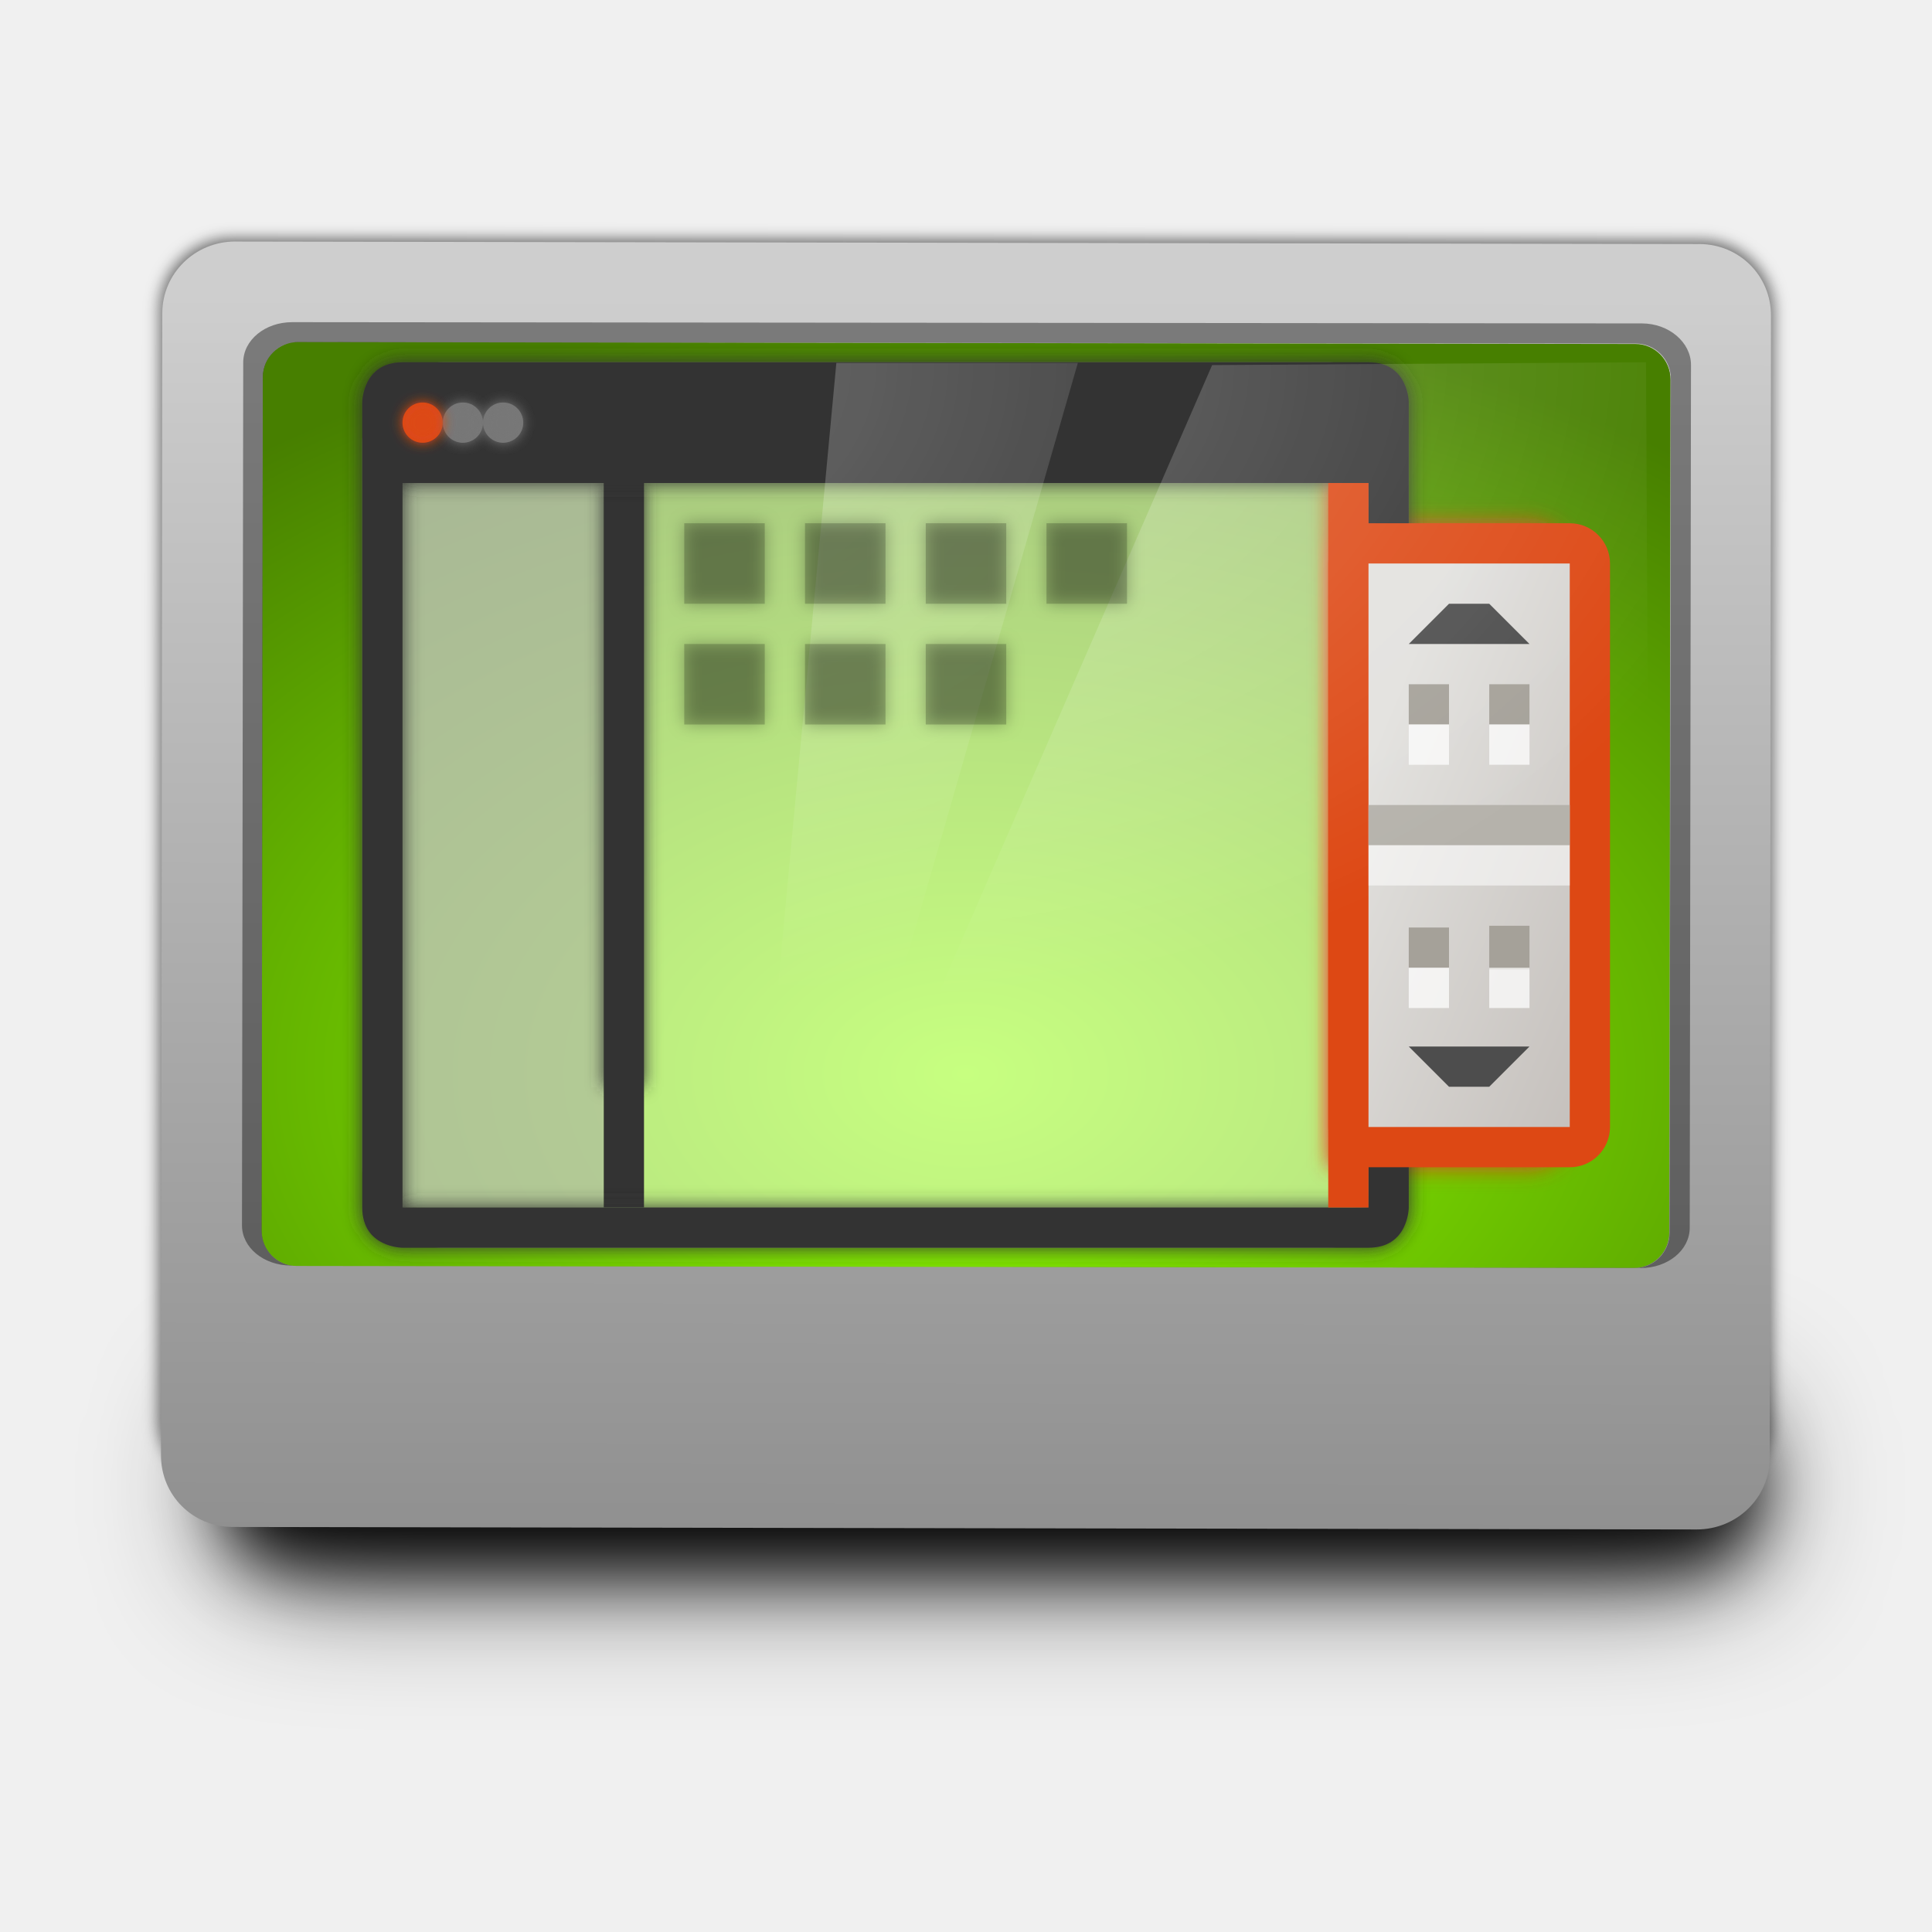
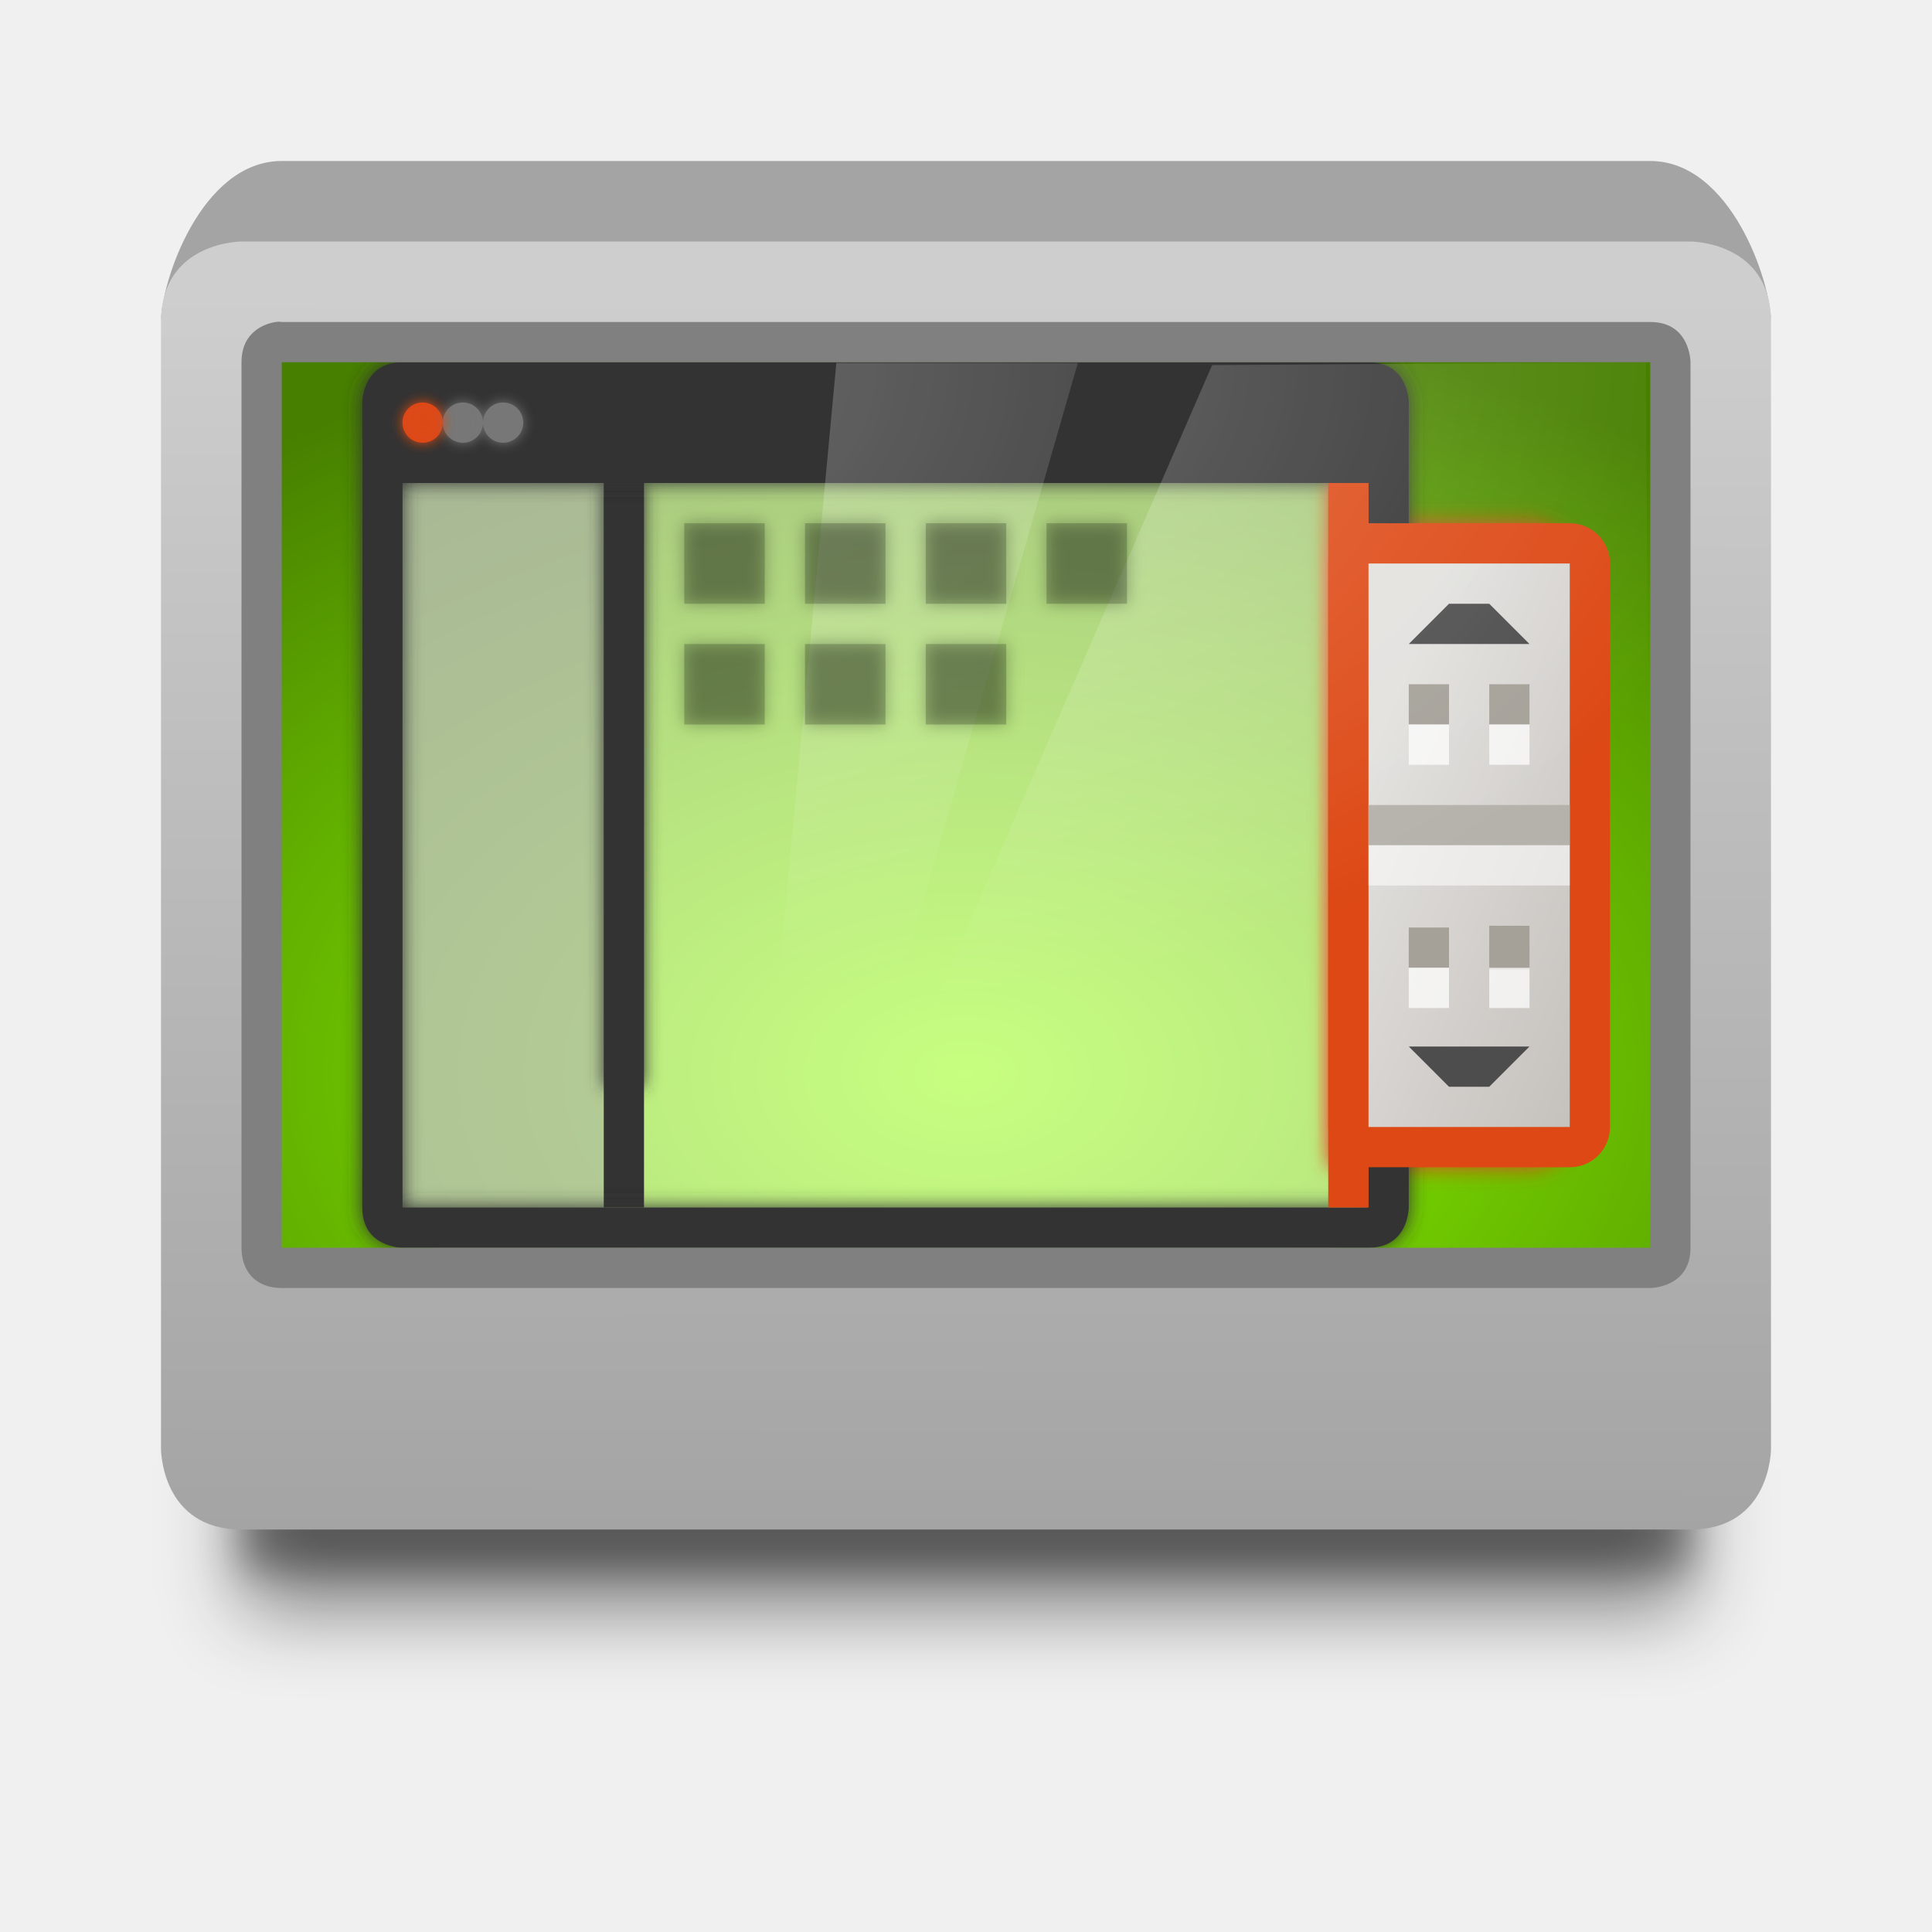
<svg xmlns="http://www.w3.org/2000/svg" xmlns:xlink="http://www.w3.org/1999/xlink" width="48" height="48" id="svg2985" version="1.1">
  <defs id="defs2987">
    <linearGradient id="linearGradient4195">
      <stop id="stop4197" offset="0" style="stop-color:#df5e28;stop-opacity:0.941;" />
      <stop id="stop4199" offset="1" style="stop-color:#1a1716;stop-opacity:0.941" />
    </linearGradient>
-     <filter color-interpolation-filters="sRGB" id="filter11507">
-       <feGaussianBlur stdDeviation="1.056" id="feGaussianBlur11509" />
-     </filter>
    <linearGradient id="linearGradient10954">
      <stop style="stop-color:#909090;stop-opacity:1;" offset="0" id="stop10956" />
      <stop style="stop-color:#cecece;stop-opacity:1" offset="1" id="stop10958" />
    </linearGradient>
    <linearGradient id="linearGradient10938">
      <stop style="stop-color:#dadada;stop-opacity:1" offset="0" id="stop10940" />
      <stop style="stop-color:#f6f6f5;stop-opacity:1" offset="1" id="stop10942" />
    </linearGradient>
    <linearGradient id="linearGradient11438">
      <stop style="stop-color:#babdb6;stop-opacity:1;" offset="0" id="stop11440" />
      <stop style="stop-color:#4a4d46;stop-opacity:1" offset="1" id="stop11442" />
    </linearGradient>
    <linearGradient id="linearGradient10966">
      <stop style="stop-color:#ffffff;stop-opacity:1;" offset="0" id="stop10968" />
      <stop style="stop-color:#f0f0f0;stop-opacity:1" offset="1" id="stop10970" />
    </linearGradient>
    <linearGradient id="linearGradient11473">
      <stop style="stop-color:#8eff00;stop-opacity:1;" offset="0" id="stop11475" />
      <stop id="stop4221" offset="1" style="stop-color:#477f00;stop-opacity:1;" />
    </linearGradient>
    <linearGradient id="linearGradient4788">
      <stop id="stop4790" offset="0" style="stop-color:#ffffff;stop-opacity:1;" />
      <stop id="stop4792" offset="1" style="stop-color:#ffffff;stop-opacity:0;" />
    </linearGradient>
    <radialGradient xlink:href="#linearGradient12771" id="radialGradient12777" cx="144.167" cy="129.174" fx="144.167" fy="129.174" r="97.906" gradientTransform="matrix(1.16579,-0.05054328,0.0329754,0.746793,-28.16094,39.99441)" gradientUnits="userSpaceOnUse" />
    <linearGradient id="linearGradient12771">
      <stop style="stop-color:#ffffff;stop-opacity:1;" offset="0" id="stop12773" />
      <stop style="stop-color:#ffffff;stop-opacity:0;" offset="1" id="stop12775" />
    </linearGradient>
    <radialGradient xlink:href="#linearGradient12771" id="radialGradient3521" cx="144.167" cy="129.174" fx="144.167" fy="129.174" r="97.906" gradientTransform="matrix(1.16579,-0.05054328,0.0329754,0.746793,-28.16094,39.99441)" gradientUnits="userSpaceOnUse" />
    <radialGradient xlink:href="#linearGradient12771" id="radialGradient3529" cx="144.167" cy="129.174" fx="144.167" fy="129.174" r="97.906" gradientTransform="matrix(1.16579,-0.05054328,0.0329754,0.746793,-28.16094,39.99441)" gradientUnits="userSpaceOnUse" />
    <radialGradient xlink:href="#linearGradient12771" id="radialGradient3537" cx="144.167" cy="129.174" fx="144.167" fy="129.174" r="97.906" gradientTransform="matrix(1.16579,-0.05054328,0.0329754,0.746793,-28.16094,39.99441)" gradientUnits="userSpaceOnUse" />
    <radialGradient xlink:href="#linearGradient12771" id="radialGradient3545" cx="144.167" cy="129.174" fx="144.167" fy="129.174" r="97.906" gradientTransform="matrix(1.16579,-0.05054328,0.0329754,0.746793,-28.16094,39.99441)" gradientUnits="userSpaceOnUse" />
    <radialGradient xlink:href="#linearGradient12771" id="radialGradient3553" cx="144.167" cy="129.174" fx="144.167" fy="129.174" r="97.906" gradientTransform="matrix(1.16579,-0.05054328,0.0329754,0.746793,-28.16094,39.99441)" gradientUnits="userSpaceOnUse" />
    <radialGradient xlink:href="#linearGradient12771" id="radialGradient3561" cx="144.167" cy="129.174" fx="144.167" fy="129.174" r="97.906" gradientTransform="matrix(1.16579,-0.05054328,0.0329754,0.746793,-28.16094,39.99441)" gradientUnits="userSpaceOnUse" />
    <radialGradient xlink:href="#linearGradient12771" id="radialGradient3569" cx="144.167" cy="129.174" fx="144.167" fy="129.174" r="97.906" gradientTransform="matrix(1.16579,-0.05054328,0.0329754,0.746793,-28.16094,39.99441)" gradientUnits="userSpaceOnUse" />
    <radialGradient xlink:href="#linearGradient12771" id="radialGradient3577" cx="144.167" cy="129.174" fx="144.167" fy="129.174" r="97.906" gradientTransform="matrix(1.16579,-0.05054328,0.0329754,0.746793,-28.16094,39.99441)" gradientUnits="userSpaceOnUse" />
    <radialGradient xlink:href="#linearGradient12771" id="radialGradient3585" cx="144.167" cy="129.174" fx="144.167" fy="129.174" r="97.906" gradientTransform="matrix(1.16579,-0.05054328,0.0329754,0.746793,-28.16094,39.99441)" gradientUnits="userSpaceOnUse" />
    <radialGradient xlink:href="#linearGradient12771" id="radialGradient3593" cx="144.167" cy="129.174" fx="144.167" fy="129.174" r="97.906" gradientTransform="matrix(1.16579,-0.05054328,0.0329754,0.746793,-28.16094,39.99441)" gradientUnits="userSpaceOnUse" />
    <radialGradient xlink:href="#linearGradient12771" id="radialGradient3601" cx="144.167" cy="129.174" fx="144.167" fy="129.174" r="97.906" gradientTransform="matrix(1.16579,-0.05054328,0.0329754,0.746793,-28.16094,39.99441)" gradientUnits="userSpaceOnUse" />
    <radialGradient r="97.906" fy="129.174" fx="144.167" cy="129.174" cx="144.167" gradientTransform="matrix(1.16579,-0.05054328,0.0329754,0.746793,-28.16094,39.99441)" gradientUnits="userSpaceOnUse" id="radialGradient3665" xlink:href="#linearGradient12771" />
    <radialGradient xlink:href="#linearGradient10966" id="radialGradient3348" gradientUnits="userSpaceOnUse" gradientTransform="matrix(0.1709132,2.3948575e-4,-1.885288e-4,0.1345469,-0.8241495,18.42583)" cx="149.565" cy="258.761" fx="149.565" fy="258.761" r="116.231" />
    <linearGradient xlink:href="#linearGradient10938" id="linearGradient3355" gradientUnits="userSpaceOnUse" gradientTransform="matrix(0.1760192,0,0,0.1798063,-1.587065,12.33736)" x1="134.833" y1="68.529" x2="171.903" y2="206.876" />
    <linearGradient xlink:href="#linearGradient11438" id="linearGradient3357" gradientUnits="userSpaceOnUse" x1="184.951" y1="149.21" x2="185.071" y2="236.397" gradientTransform="matrix(0.1798054,0,0,0.1798054,-0.6386018,10.85333)" />
    <radialGradient xlink:href="#linearGradient12771" id="radialGradient3387" gradientUnits="userSpaceOnUse" gradientTransform="matrix(1.16579,-0.05054328,0.0329754,0.746793,-28.16094,39.99441)" cx="144.167" cy="129.174" fx="144.167" fy="129.174" r="97.906" />
    <radialGradient xlink:href="#linearGradient4788" id="radialGradient3404" gradientUnits="userSpaceOnUse" gradientTransform="matrix(-1.824376,0.00876531,-0.00620867,-1.307801,609.5291,98.0673)" cx="326.021" cy="58" fx="326.021" fy="58" r="12.5" />
    <radialGradient xlink:href="#linearGradient4788" id="radialGradient3407" gradientUnits="userSpaceOnUse" gradientTransform="matrix(-1.888202,0.00857771,-0.00642588,-1.279811,636.8603,96.52335)" cx="326.021" cy="58" fx="326.021" fy="58" r="12.5" />
    <radialGradient xlink:href="#linearGradient11473" id="radialGradient4014" gradientUnits="userSpaceOnUse" gradientTransform="matrix(0.2708409,0,0,0.1777665,-16.45829,8.840227)" cx="149.565" cy="190.137" fx="149.565" fy="190.137" r="108.515" />
    <linearGradient xlink:href="#linearGradient10954" id="linearGradient4020" gradientUnits="userSpaceOnUse" gradientTransform="matrix(0.1696838,2.3939518e-4,-2.3776336e-4,0.1708486,-1.344677,13.52782)" x1="141.315" y1="237.286" x2="141.315" y2="57.029" />
    <radialGradient xlink:href="#linearGradient4195-5" id="radialGradient3889" gradientUnits="userSpaceOnUse" gradientTransform="matrix(0.2031251,-0.08812329,0.1236326,0.3357866,-42.38554,-18.85971)" cx="189.702" cy="230.104" fx="189.702" fy="230.104" r="108.515" />
    <linearGradient id="linearGradient4195-5">
      <stop id="stop4197-5" offset="0" style="stop-color:#ff5200;stop-opacity:1;" />
      <stop id="stop4199-9" offset="1" style="stop-color:#000000;stop-opacity:1;" />
    </linearGradient>
    <filter id="filter3920">
      <feGaussianBlur stdDeviation="0.237" id="feGaussianBlur3922" />
    </filter>
    <filter id="filter4015" x="-0.36" width="1.72" y="-0.36" height="1.72">
      <feGaussianBlur stdDeviation="0.75" id="feGaussianBlur4017" />
    </filter>
    <filter id="filter4025" x="-0.36" width="1.72" y="-0.36" height="1.72">
      <feGaussianBlur stdDeviation="0.75" id="feGaussianBlur4027" />
    </filter>
    <filter id="filter4035" x="-0.36" width="1.72" y="-0.36" height="1.72">
      <feGaussianBlur stdDeviation="0.75" id="feGaussianBlur4037" />
    </filter>
    <radialGradient xlink:href="#linearGradient11473" id="radialGradient4112" gradientUnits="userSpaceOnUse" gradientTransform="matrix(0.2708409,0,0,0.1777665,-16.45829,8.840227)" cx="149.565" cy="190.137" fx="149.565" fy="190.137" r="108.515" />
    <radialGradient xlink:href="#linearGradient11473" id="radialGradient4115" gradientUnits="userSpaceOnUse" gradientTransform="matrix(0.2708409,0,0,0.1777665,-16.45829,8.840227)" cx="149.565" cy="190.137" fx="149.565" fy="190.137" r="108.515" />
    <linearGradient id="linearGradient3837">
      <stop style="stop-color:#c3beba;stop-opacity:1;" offset="0" id="stop3839" />
      <stop style="stop-color:#e2e1de;stop-opacity:1" offset="1" id="stop3841" />
    </linearGradient>
    <linearGradient xlink:href="#linearGradient3837" id="linearGradient4159" gradientUnits="userSpaceOnUse" gradientTransform="matrix(0.952381,0,0,0.875,-33.8244,-74.4375)" x1="7" y1="51" x2="24" y2="51" />
    <filter id="filter3881" x="-0.48" width="1.96" y="-0.032" height="1.064">
      <feGaussianBlur stdDeviation="0.2" id="feGaussianBlur3883" />
    </filter>
-     <filter color-interpolation-filters="sRGB" id="filter11490-5-0-8" x="-0.107" width="1.214" y="-1.352" height="3.703">
-       <feGaussianBlur stdDeviation="1.83" id="feGaussianBlur11492-5-8-4" />
-     </filter>
-     <filter color-interpolation-filters="sRGB" id="filter11472-2-8-8" x="-0.052" width="1.104" y="-0.655" height="2.311">
-       <feGaussianBlur stdDeviation="0.887" id="feGaussianBlur11474-3-4-9" />
-     </filter>
    <linearGradient xlink:href="#linearGradient3837" id="linearGradient3926" gradientUnits="userSpaceOnUse" gradientTransform="matrix(0.952381,0,0,0.875,-54.01558,-5.885649)" x1="12.416" y1="53.071" x2="16.616" y2="43.929" />
    <filter id="filter3948" x="-0.54" width="2.08" y="-0.032" height="1.064">
      <feGaussianBlur stdDeviation="0.225" id="feGaussianBlur3950" />
    </filter>
    <filter id="filter3956" x="-0.11" width="1.22" y="-0.041" height="1.083">
      <feGaussianBlur stdDeviation="0.275" id="feGaussianBlur3958" />
    </filter>
    <filter id="filter4054" x="-0.24" width="1.48" y="-0.24" height="1.48">
      <feGaussianBlur stdDeviation="0.2" id="feGaussianBlur4056" />
    </filter>
    <filter id="filter4058" x="-0.24" width="1.48" y="-0.24" height="1.48">
      <feGaussianBlur stdDeviation="0.2" id="feGaussianBlur4060" />
    </filter>
    <filter id="filter4062" x="-0.24" width="1.48" y="-0.24" height="1.48">
      <feGaussianBlur stdDeviation="0.2" id="feGaussianBlur4064" />
    </filter>
    <filter id="filter4066" x="-0.24" width="1.48" y="-0.24" height="1.48">
      <feGaussianBlur stdDeviation="0.2" id="feGaussianBlur4068" />
    </filter>
    <filter id="filter4070" x="-0.24" width="1.48" y="-0.24" height="1.48">
      <feGaussianBlur stdDeviation="0.2" id="feGaussianBlur4072" />
    </filter>
    <filter id="filter4074" x="-0.24" width="1.48" y="-0.24" height="1.48">
      <feGaussianBlur stdDeviation="0.2" id="feGaussianBlur4076" />
    </filter>
    <filter id="filter4078" x="-0.24" width="1.48" y="-0.24" height="1.48">
      <feGaussianBlur stdDeviation="0.2" id="feGaussianBlur4080" />
    </filter>
-     <filter id="filter4082" x="-0.24" width="1.48" y="-0.24" height="1.48">
-       <feGaussianBlur stdDeviation="0.2" id="feGaussianBlur4084" />
+     <filter color-interpolation-filters="sRGB" id="filter6306" x="-0.067" width="1.133" y="-0.6" height="2.2">
+       <feGaussianBlur stdDeviation="1" id="feGaussianBlur6308" />
    </filter>
+     <filter color-interpolation-filters="sRGB" id="filter6294" x="-0.032" width="1.063" y="-0.57" height="2.14">
+       <feGaussianBlur stdDeviation="0.475" id="feGaussianBlur6296" />
+     </filter>
+     <linearGradient xlink:href="#linearGradient10954-4" id="linearGradient4020-4" gradientUnits="userSpaceOnUse" gradientTransform="matrix(0.1696838,2.3939518e-4,-2.3776336e-4,0.1708486,-1.344677,13.52781)" x1="141.315" y1="237.286" x2="141.315" y2="57.029" />
+     <linearGradient id="linearGradient10954-4">
+       <stop style="stop-color:#a4a4a4;stop-opacity:1;" offset="0" id="stop10956-8" />
+       <stop style="stop-color:#cecece;stop-opacity:1" offset="1" id="stop10958-8" />
+     </linearGradient>
  </defs>
  <g id="layer1" transform="translate(0,-16)">
-     <g id="g3990">
-       <rect transform="matrix(0.9216359,0,0,1,2.480738,-0.248838)" ry="1.625" rx="1.763" y="51.606" x="3.438" height="3.25" width="41.125" id="rect11476" style="color:#000000;fill:#000000;fill-opacity:1;fill-rule:nonzero;stroke:none;stroke-width:1;marker:none;visibility:visible;display:inline;overflow:visible;filter:url(#filter11490-5-0-8);enable-background:accumulate" />
-       <rect transform="matrix(0.9254159,0,0,1.065246,1.464686,-3.855101)" style="color:#000000;fill:#000000;fill-opacity:1;fill-rule:nonzero;stroke:none;stroke-width:1;marker:none;visibility:visible;display:inline;overflow:visible;filter:url(#filter11472-2-8-8);enable-background:accumulate" id="rect11446" width="41.125" height="3.25" x="4.437" y="51.731" rx="1.756" ry="1.525" />
-     </g>
-     <rect transform="matrix(0.1702639,2.3308569e-4,-2.3857596e-4,0.1663457,-1.431396,13.67281)" ry="10.788" rx="10.54" y="49.529" x="31.815" height="187" width="235.5" id="rect10522" style="opacity:0.556;color:#000000;fill:#000000;fill-opacity:1;fill-rule:nonzero;stroke:none;stroke-width:2;marker:none;visibility:visible;display:inline;overflow:visible;filter:url(#filter11507);enable-background:accumulate" />
-     <path style="color:#000000;fill:url(#linearGradient4020);fill-opacity:1;fill-rule:nonzero;stroke:none;stroke-width:2;marker:none;visibility:visible;display:inline;overflow:visible;enable-background:accumulate" d="m 5.844,22 c -0.994,-0.001 -1.811,0.787 -1.812,1.781 L 4,52.156 c -0.001,0.994 0.787,1.78 1.781,1.781 l 36.375,0.062 c 0.994,0.001 1.811,-0.787 1.812,-1.781 L 44,23.844 c 0.001,-0.994 -0.787,-1.78 -1.781,-1.781 l -36.375,-0.062 z m 1.562,2.5 33.219,0.062 c 0.483,6.84e-4 0.876,0.389 0.875,0.875 l -0.031,21.188 c -6.74e-4,0.486 -0.392,0.876 -0.875,0.875 L 7.375,47.437 C 6.892,47.437 6.499,47.048 6.5,46.562 l 0.031,-21.188 c 6.74e-4,-0.486 0.392,-0.876 0.875,-0.875 z" id="rect10524" />
-     <path style="opacity:0.4;color:#000000;fill:#000000;fill-opacity:1;fill-rule:nonzero;stroke:none;stroke-width:2;marker:none;visibility:visible;display:inline;overflow:visible;enable-background:accumulate" d="m 7.262,24.004 c -0.676,-9.51e-4 -1.218,0.444 -1.219,1 l -0.031,21.438 c -7.77e-4,0.556 0.543,0.999 1.219,1 l 0.125,0 c -0.483,-6.84e-4 -0.844,-0.389 -0.844,-0.875 l 0.031,-21.188 c 6.74e-4,-0.486 0.361,-0.876 0.844,-0.875 l 33.25,0.031 c 0.483,6.84e-4 0.876,0.389 0.875,0.875 l -0.031,21.219 c -6.74e-4,0.486 -0.392,0.876 -0.875,0.875 l 0.156,0 c 0.676,9.5e-4 1.218,-0.444 1.219,-1 l 0.031,-21.438 c 7.77e-4,-0.556 -0.543,-1.03 -1.219,-1.031 l -33.531,-0.031 z" id="rect10528" />
+     <rect ry="0" y="52" x="6" height="4" width="36" id="rect6310" style="opacity:0.45;fill:#000000;fill-opacity:1;fill-rule:nonzero;stroke:none;filter:url(#filter6306)" />
+     <rect ry="1" rx="0" y="53" x="6" height="2" width="36" id="rect6312" style="opacity:0.35;fill:#000000;fill-opacity:1;fill-rule:nonzero;stroke:none;filter:url(#filter6294)" />
+     <path style="fill:#a4a4a4;fill-opacity:1;stroke:none;display:inline;enable-background:new" d="m 41,20 c 2,0 3,3 3,4 0,-0.554 -1,-1 -1,-1 l -38,0 c 0,0 -1,0.446 -1,1 0,-1 1,-4 3,-4 z" id="path6314" />
+     <path id="path6316" d="m 6,22 c 0,0 -2,0 -2,2 l 0,28 c 0,0 0,2 2,2 l 36,0 c 2,0 2,-2 2,-2 l 0,-28 c 0,-2 -2,-2 -2,-2 z" style="color:#000000;fill:url(#linearGradient4020-4);fill-opacity:1;fill-rule:nonzero;stroke:none;stroke-width:2;marker:none;visibility:visible;display:inline;overflow:visible;enable-background:accumulate" />
    <rect transform="matrix(0.999999,0.00141561,-0.00138697,0.999999,0,0)" ry="0.877" rx="0.872" y="24.489" x="6.565" height="22.953" width="34.971" id="rect10538" style="color:#000000;fill:url(#radialGradient4115);fill-opacity:1;fill-rule:nonzero;stroke:none;stroke-width:2;marker:none;visibility:visible;display:inline;overflow:visible;enable-background:accumulate" />
    <g transform="matrix(0,1,-1,0,88.14316,15.65694)" id="g3952" style="filter:url(#filter3956)">
      <rect transform="scale(-1,-1)" ry="1" rx="1" y="-55.143" x="-29.343" height="6" width="16" id="rect3954" style="fill:#dd4814;fill-opacity:1;stroke:none" />
    </g>
    <path id="rect3822" d="m 11,25 c -1.091,0 -2,0.909 -2,2 l 0,18 c 0,1.091 0.909,2 2,2 l 22,0 c 1.091,0 2,-0.909 2,-2 l 0,-18 c 0,-1.091 -0.909,-2 -2,-2 z" style="font-size:medium;font-style:normal;font-variant:normal;font-weight:normal;font-stretch:normal;text-indent:0;text-align:start;text-decoration:none;line-height:normal;letter-spacing:normal;word-spacing:normal;text-transform:none;direction:ltr;block-progression:tb;writing-mode:lr-tb;text-anchor:start;baseline-shift:baseline;opacity:0.5;color:#000000;fill:#ffffff;fill-opacity:1;fill-rule:nonzero;stroke:none;stroke-width:2;marker:none;visibility:visible;display:inline;overflow:visible;enable-background:accumulate;font-family:Sans;-inkscape-font-specification:Sans" />
    <path id="path3871" d="m 10,28 5,0 0,18 -5,0 z" style="opacity:0.5;fill:#aaaaaa;fill-opacity:1;stroke:none" />
    <path id="path3879" d="m 15,28 0,15 1,0 0,-15 z" style="fill:#333333;fill-opacity:1;stroke:none;filter:url(#filter3881)" />
    <path style="fill:#333333;fill-opacity:1;stroke:none" d="m 15,27 0,19 1,0 0,-19 z" id="path3877" />
    <path style="font-size:medium;font-style:normal;font-variant:normal;font-weight:normal;font-stretch:normal;text-indent:0;text-align:start;text-decoration:none;line-height:normal;letter-spacing:normal;word-spacing:normal;text-transform:none;direction:ltr;block-progression:tb;writing-mode:lr-tb;text-anchor:start;baseline-shift:baseline;color:#000000;fill:#333333;fill-opacity:1;stroke:none;stroke-width:2;marker:none;visibility:visible;display:inline;overflow:visible;filter:url(#filter3920);enable-background:accumulate;font-family:Sans;-inkscape-font-specification:Sans" d="m 10,25 c -1,0 -1,1 -1,1 l 0,20 c 0,1 1,1 1,1 l 24,0 c 1,0 1,-1 1,-1 l 0,-20 c 0,0 0,-1 -1,-1 z m 0,3 24,0 0,18 -24,0 z" id="path3918" />
    <path id="path3946" d="m 33,28 1,0 0,17 -1,0 z" style="fill:#dd4814;fill-opacity:1;stroke:none;filter:url(#filter3948)" />
    <path id="rect3818-4" d="m 10,25 c -1,0 -1,1 -1,1 l 0,20 c 0,1 1,1 1,1 l 24,0 c 1,0 1,-1 1,-1 l 0,-20 c 0,0 0,-1 -1,-1 z m 0,3 24,0 0,18 -24,0 z" style="font-size:medium;font-style:normal;font-variant:normal;font-weight:normal;font-stretch:normal;text-indent:0;text-align:start;text-decoration:none;line-height:normal;letter-spacing:normal;word-spacing:normal;text-transform:none;direction:ltr;block-progression:tb;writing-mode:lr-tb;text-anchor:start;baseline-shift:baseline;color:#000000;fill:#333333;fill-opacity:1;stroke:none;stroke-width:2;marker:none;visibility:visible;display:inline;overflow:visible;enable-background:accumulate;font-family:Sans;-inkscape-font-specification:Sans" />
    <g id="g4039" transform="translate(-3,-3)">
      <path style="fill:#dd4814;fill-opacity:1;stroke:none" id="path3979" d="M 60,20.5 C 60,21.881 58.881,23 57.5,23 56.119,23 55,21.881 55,20.5 55,19.119 56.119,18 57.5,18 c 1.381,0 2.5,1.119 2.5,2.5 z" transform="matrix(0.2,0,0,0.2,2,25.4)" />
      <path style="fill:#777777;fill-opacity:1;stroke:none" id="path4005" d="M 60,20.5 C 60,21.881 58.881,23 57.5,23 56.119,23 55,21.881 55,20.5 55,19.119 56.119,18 57.5,18 c 1.381,0 2.5,1.119 2.5,2.5 z" transform="matrix(0.2,0,0,0.2,3,25.4)" />
      <path transform="matrix(0.2,0,0,0.2,4,25.4)" d="M 60,20.5 C 60,21.881 58.881,23 57.5,23 56.119,23 55,21.881 55,20.5 55,19.119 56.119,18 57.5,18 c 1.381,0 2.5,1.119 2.5,2.5 z" id="path4007" style="fill:#777777;fill-opacity:1;stroke:none" />
      <path transform="matrix(0.2,0,0,0.2,3,25.4)" d="M 60,20.5 C 60,21.881 58.881,23 57.5,23 56.119,23 55,21.881 55,20.5 55,19.119 56.119,18 57.5,18 c 1.381,0 2.5,1.119 2.5,2.5 z" id="path4009" style="fill:#777777;fill-opacity:1;stroke:none;filter:url(#filter4015)" />
      <path style="fill:#777777;fill-opacity:1;stroke:none;filter:url(#filter4025)" id="path4019" d="M 60,20.5 C 60,21.881 58.881,23 57.5,23 56.119,23 55,21.881 55,20.5 55,19.119 56.119,18 57.5,18 c 1.381,0 2.5,1.119 2.5,2.5 z" transform="matrix(0.2,0,0,0.2,4,25.4)" />
      <path transform="matrix(0.2,0,0,0.2,2,25.4)" d="M 60,20.5 C 60,21.881 58.881,23 57.5,23 56.119,23 55,21.881 55,20.5 55,19.119 56.119,18 57.5,18 c 1.381,0 2.5,1.119 2.5,2.5 z" id="path4029" style="fill:#dd4814;fill-opacity:1;stroke:none;filter:url(#filter4035)" />
    </g>
    <rect style="fill:none;fill-opacity:1;stroke:none" id="rect4189" width="16.705" height="23.776" x="6.718" y="7.253" rx="0.872" ry="0.877" transform="translate(0,16)" />
    <path style="fill:#dd4814;fill-opacity:1;stroke:none" d="m 33,28 1,0 0,18 -1,0 z" id="path3955" />
    <g id="g4194" transform="matrix(0,1,-1,0,88.14316,15.65694)">
      <rect style="fill:#dd4814;fill-opacity:1;stroke:none" id="rect4100" width="16" height="7" x="-29.343" y="-55.143" rx="1" ry="1" transform="scale(-1,-1)" />
    </g>
    <rect transform="matrix(0,-1,1,0,0,0)" style="fill:url(#linearGradient3926);fill-opacity:1;stroke:none" id="rect4102" width="14" height="5" x="-44" y="34" rx="0" ry="0" />
    <rect transform="matrix(0,1,1,0,0,0)" y="34" x="36" height="5" width="1" id="rect4104" style="fill:#b5b2ab;fill-opacity:1;stroke:none" />
    <rect transform="matrix(0,1,1,0,0,0)" style="opacity:0.544;fill:#ffffff;fill-opacity:1;stroke:none" id="rect4106" width="1" height="5" x="37" y="34" />
    <rect transform="matrix(0,1,1,0,0,0)" y="35" x="39.044" height="1" width="1" id="rect4118" style="fill:#a5a199;fill-opacity:1;stroke:none" />
    <rect transform="matrix(0,1,1,0,0,0)" style="opacity:0.729;fill:#ffffff;fill-opacity:1;stroke:none" id="rect4134" width="1" height="1" x="40.044" y="35" />
    <path id="path4158" d="m 38,32 -3,0 1,-1 1,0 z" style="fill:#4d4d4d;stroke:none" />
    <path id="path10592" d="m 20.779,25.016 6,0 -4.486,15.605 -2.96,-0.161 z" style="opacity:0.3;fill:url(#radialGradient3404);fill-opacity:1;stroke:none;display:inline;enable-background:new" />
    <path style="fill:#4d4d4d;stroke:none" d="m 38,42 -3,0 1,1 1,0 z" id="path3932" />
    <rect style="fill:#a5a199;fill-opacity:1;stroke:none" id="rect3934" width="1" height="1" x="33" y="35" transform="matrix(0,1,1,0,0,0)" />
    <rect y="35" x="34" height="1" width="1" id="rect3936" style="opacity:0.729;fill:#ffffff;fill-opacity:1;stroke:none" transform="matrix(0,1,1,0,0,0)" />
    <rect transform="matrix(0,1,1,0,0,0)" y="37" x="33" height="1" width="1" id="rect3938" style="fill:#a5a199;fill-opacity:1;stroke:none" />
    <rect transform="matrix(0,1,1,0,0,0)" style="opacity:0.729;fill:#ffffff;fill-opacity:1;stroke:none" id="rect3940" width="1" height="1" x="34" y="37" />
    <rect style="fill:#a5a199;fill-opacity:1;stroke:none" id="rect3942" width="1.088" height="1" x="39" y="37" transform="matrix(0,1,1,0,0,0)" />
    <rect y="37" x="40.044" height="1" width="1" id="rect3944" style="opacity:0.729;fill:#ffffff;fill-opacity:1;stroke:none" transform="matrix(0,1,1,0,0,0)" />
    <path style="opacity:0.3;fill:url(#radialGradient3407);fill-opacity:1;stroke:none;display:inline;enable-background:new" d="M 30.115,25.071 40.895,25 41,45.909 21,46 z" id="path10590" />
    <rect style="opacity:0.2;fill:#000000;fill-opacity:1;stroke:none" id="rect3908" width="2" height="2" x="17" y="29" rx="0" ry="0" />
    <rect ry="0" rx="0" y="29" x="20" height="2" width="2" id="rect3910" style="opacity:0.2;fill:#000000;fill-opacity:1;stroke:none" />
    <rect style="opacity:0.2;fill:#000000;fill-opacity:1;stroke:none" id="rect3912" width="2" height="2" x="23" y="29" rx="0" ry="0" />
    <rect ry="0" rx="0" y="29" x="26" height="2" width="2" id="rect3914" style="opacity:0.2;fill:#000000;fill-opacity:1;stroke:none" />
    <rect ry="0" rx="0" y="32" x="17" height="2" width="2" id="rect3916" style="opacity:0.2;fill:#000000;fill-opacity:1;stroke:none" />
    <rect style="opacity:0.2;fill:#000000;fill-opacity:1;stroke:none" id="rect3918" width="2" height="2" x="20" y="32" rx="0" ry="0" />
    <rect ry="0" rx="0" y="32" x="23" height="2" width="2" id="rect3920" style="opacity:0.2;fill:#000000;fill-opacity:1;stroke:none" />
    <rect ry="0" rx="0" y="29" x="17" height="2" width="2" id="rect4005" style="opacity:0.3;fill:#000000;fill-opacity:1;stroke:none;filter:url(#filter4054)" />
    <rect style="opacity:0.3;fill:#000000;fill-opacity:1;stroke:none;filter:url(#filter4058)" id="rect4007" width="2" height="2" x="20" y="29" rx="0" ry="0" />
    <rect ry="0" rx="0" y="29" x="23" height="2" width="2" id="rect4009" style="opacity:0.3;fill:#000000;fill-opacity:1;stroke:none;filter:url(#filter4062)" />
    <rect style="opacity:0.3;fill:#000000;fill-opacity:1;stroke:none;filter:url(#filter4066)" id="rect4011" width="2" height="2" x="26" y="29" rx="0" ry="0" />
    <rect style="opacity:0.3;fill:#000000;fill-opacity:1;stroke:none;filter:url(#filter4070)" id="rect4013" width="2" height="2" x="17" y="32" rx="0" ry="0" />
    <rect ry="0" rx="0" y="32" x="20" height="2" width="2" id="rect4015" style="opacity:0.3;fill:#000000;fill-opacity:1;stroke:none;filter:url(#filter4074)" />
    <rect style="opacity:0.3;fill:#000000;fill-opacity:1;stroke:none;filter:url(#filter4078)" id="rect4017" width="2" height="2" x="23" y="32" rx="0" ry="0" />
+     <path id="path6318" d="M 6.844,24 C 6.562,24.047 6,24.25 6,25 l 0,22 c -7.77e-4,0.556 0.324,0.999 1,1 l 34,0 c 0,0 1,0 1,-1 l 0,-22 c 0,0 0,-1 -1,-1 l -34,0 c 0,0 -0.062,-0.016 -0.156,0 z m 0.156,1 34,0 0,22 -34,0 0,-22 z" style="color:#000000;fill:#808080;fill-opacity:1;fill-rule:nonzero;stroke:none;stroke-width:2;marker:none;visibility:visible;display:inline;overflow:visible;enable-background:accumulate" />
  </g>
</svg>
